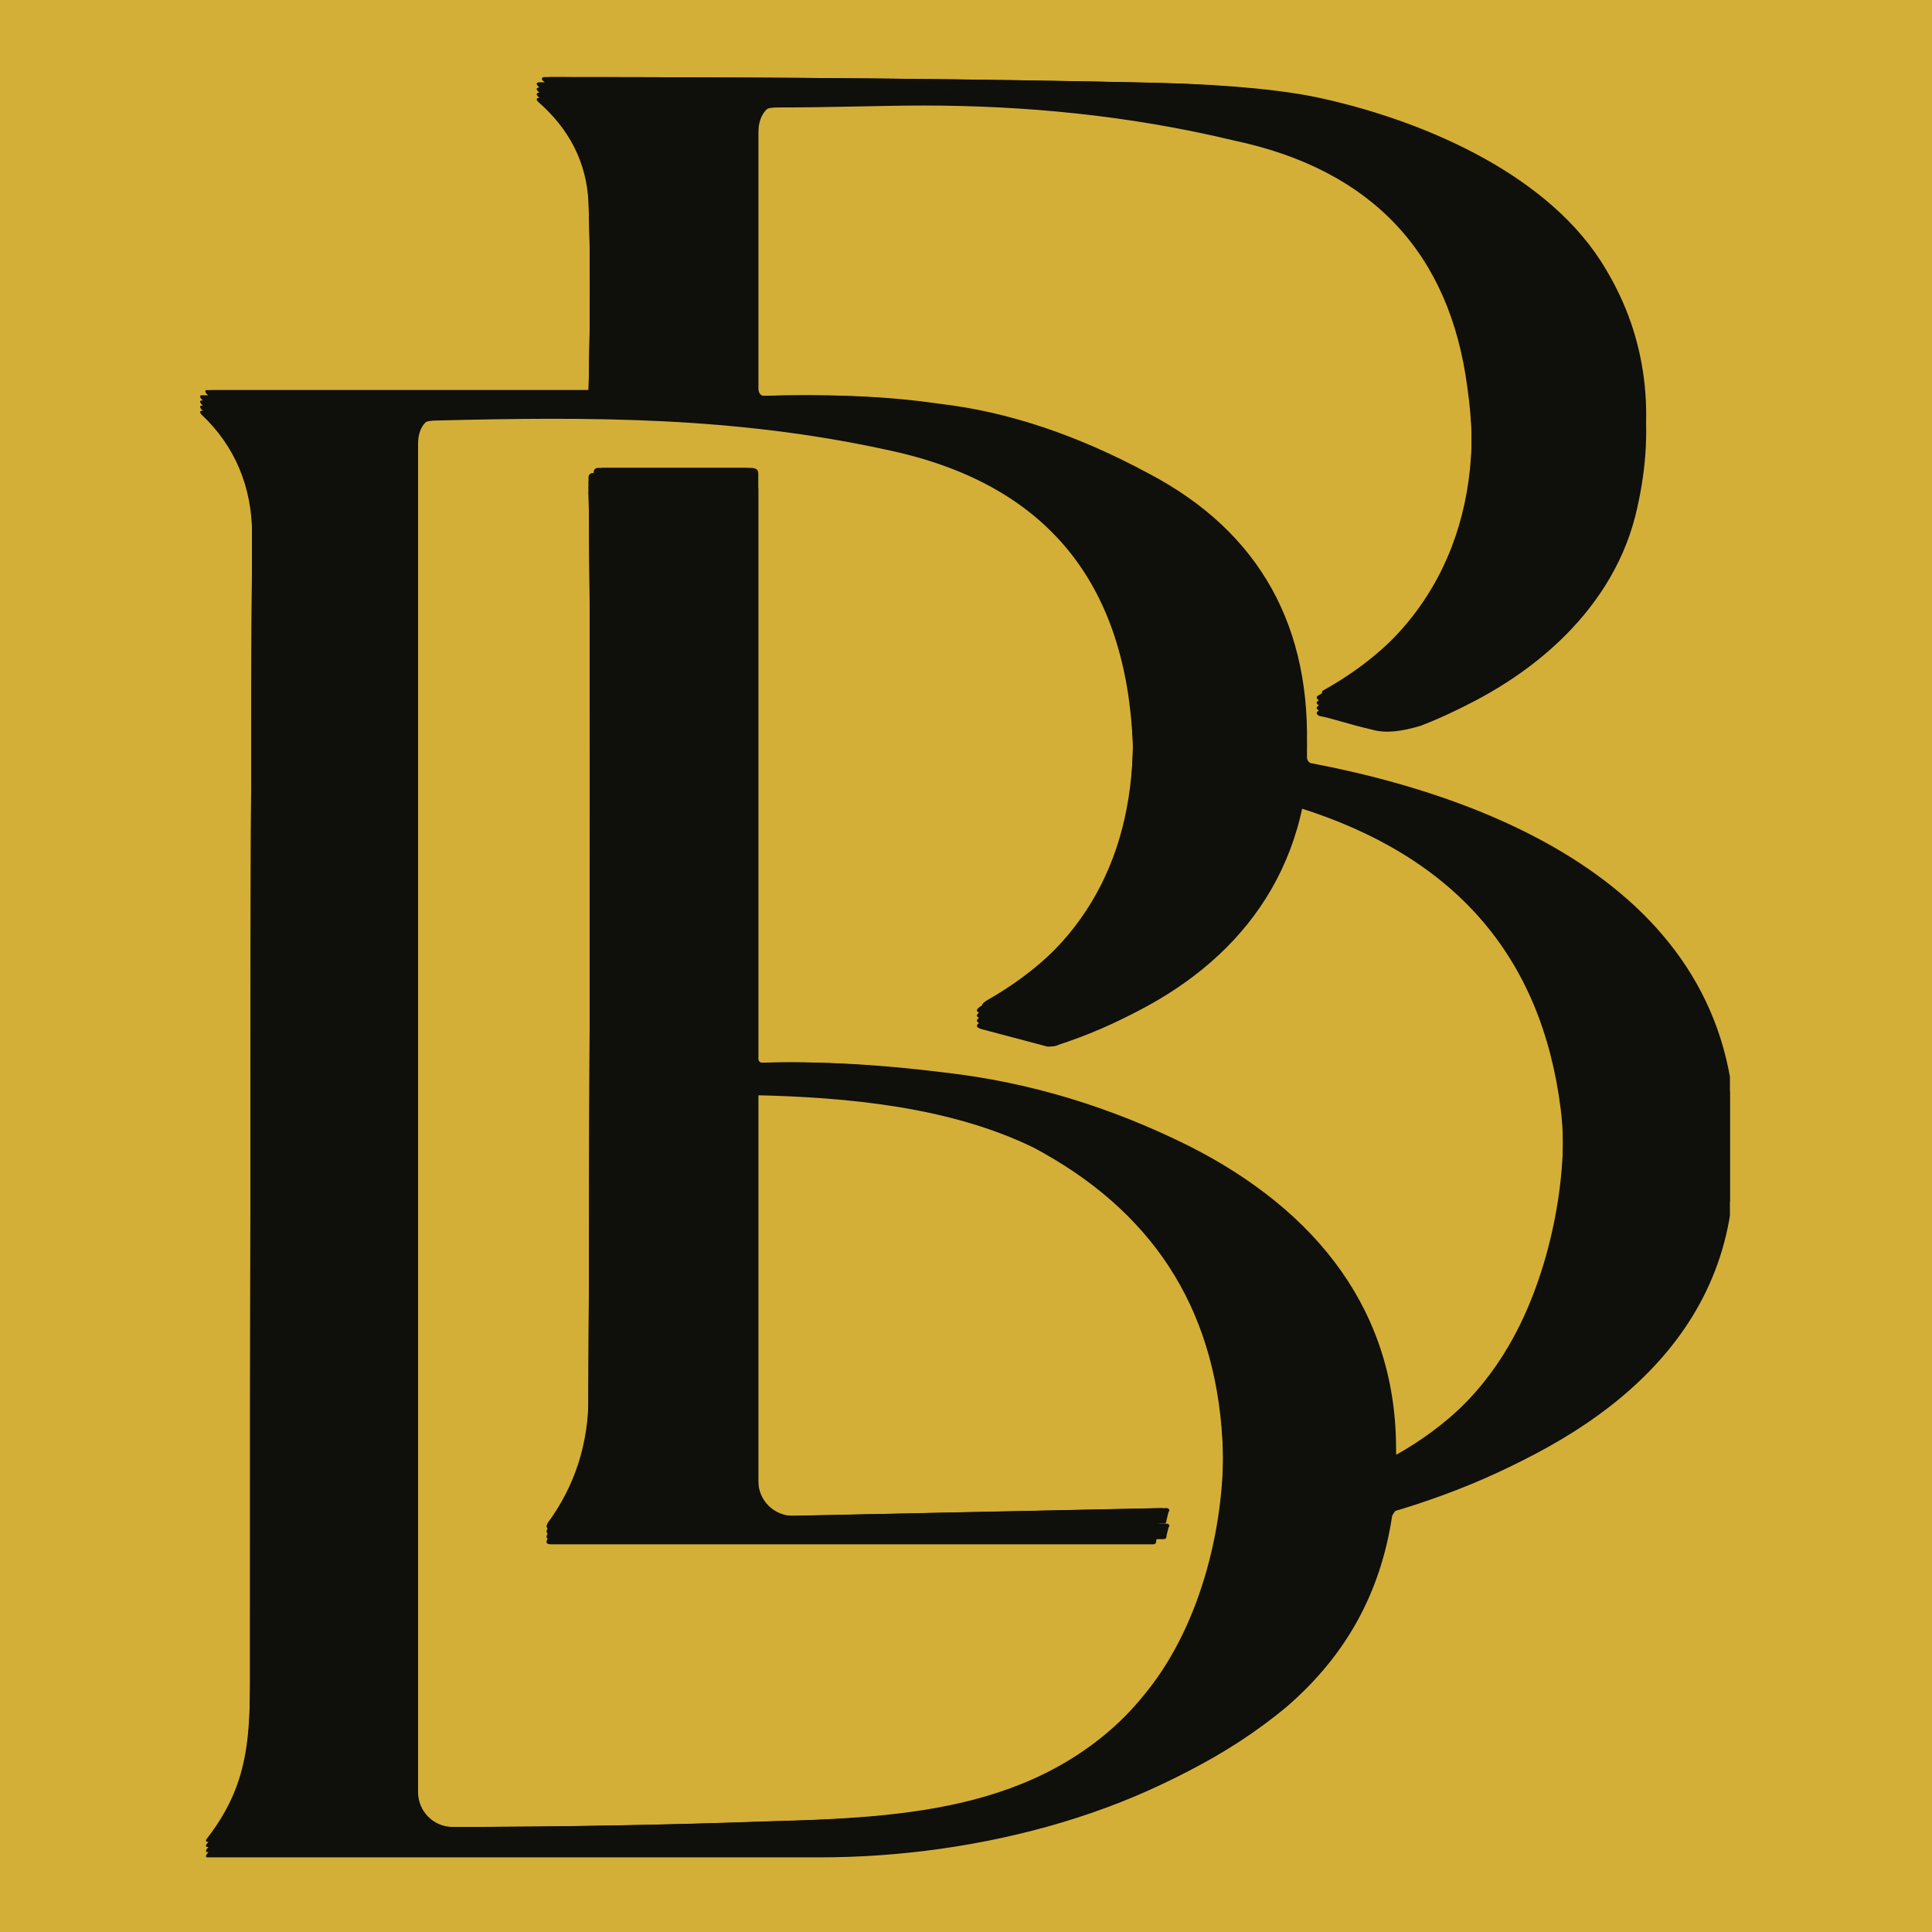
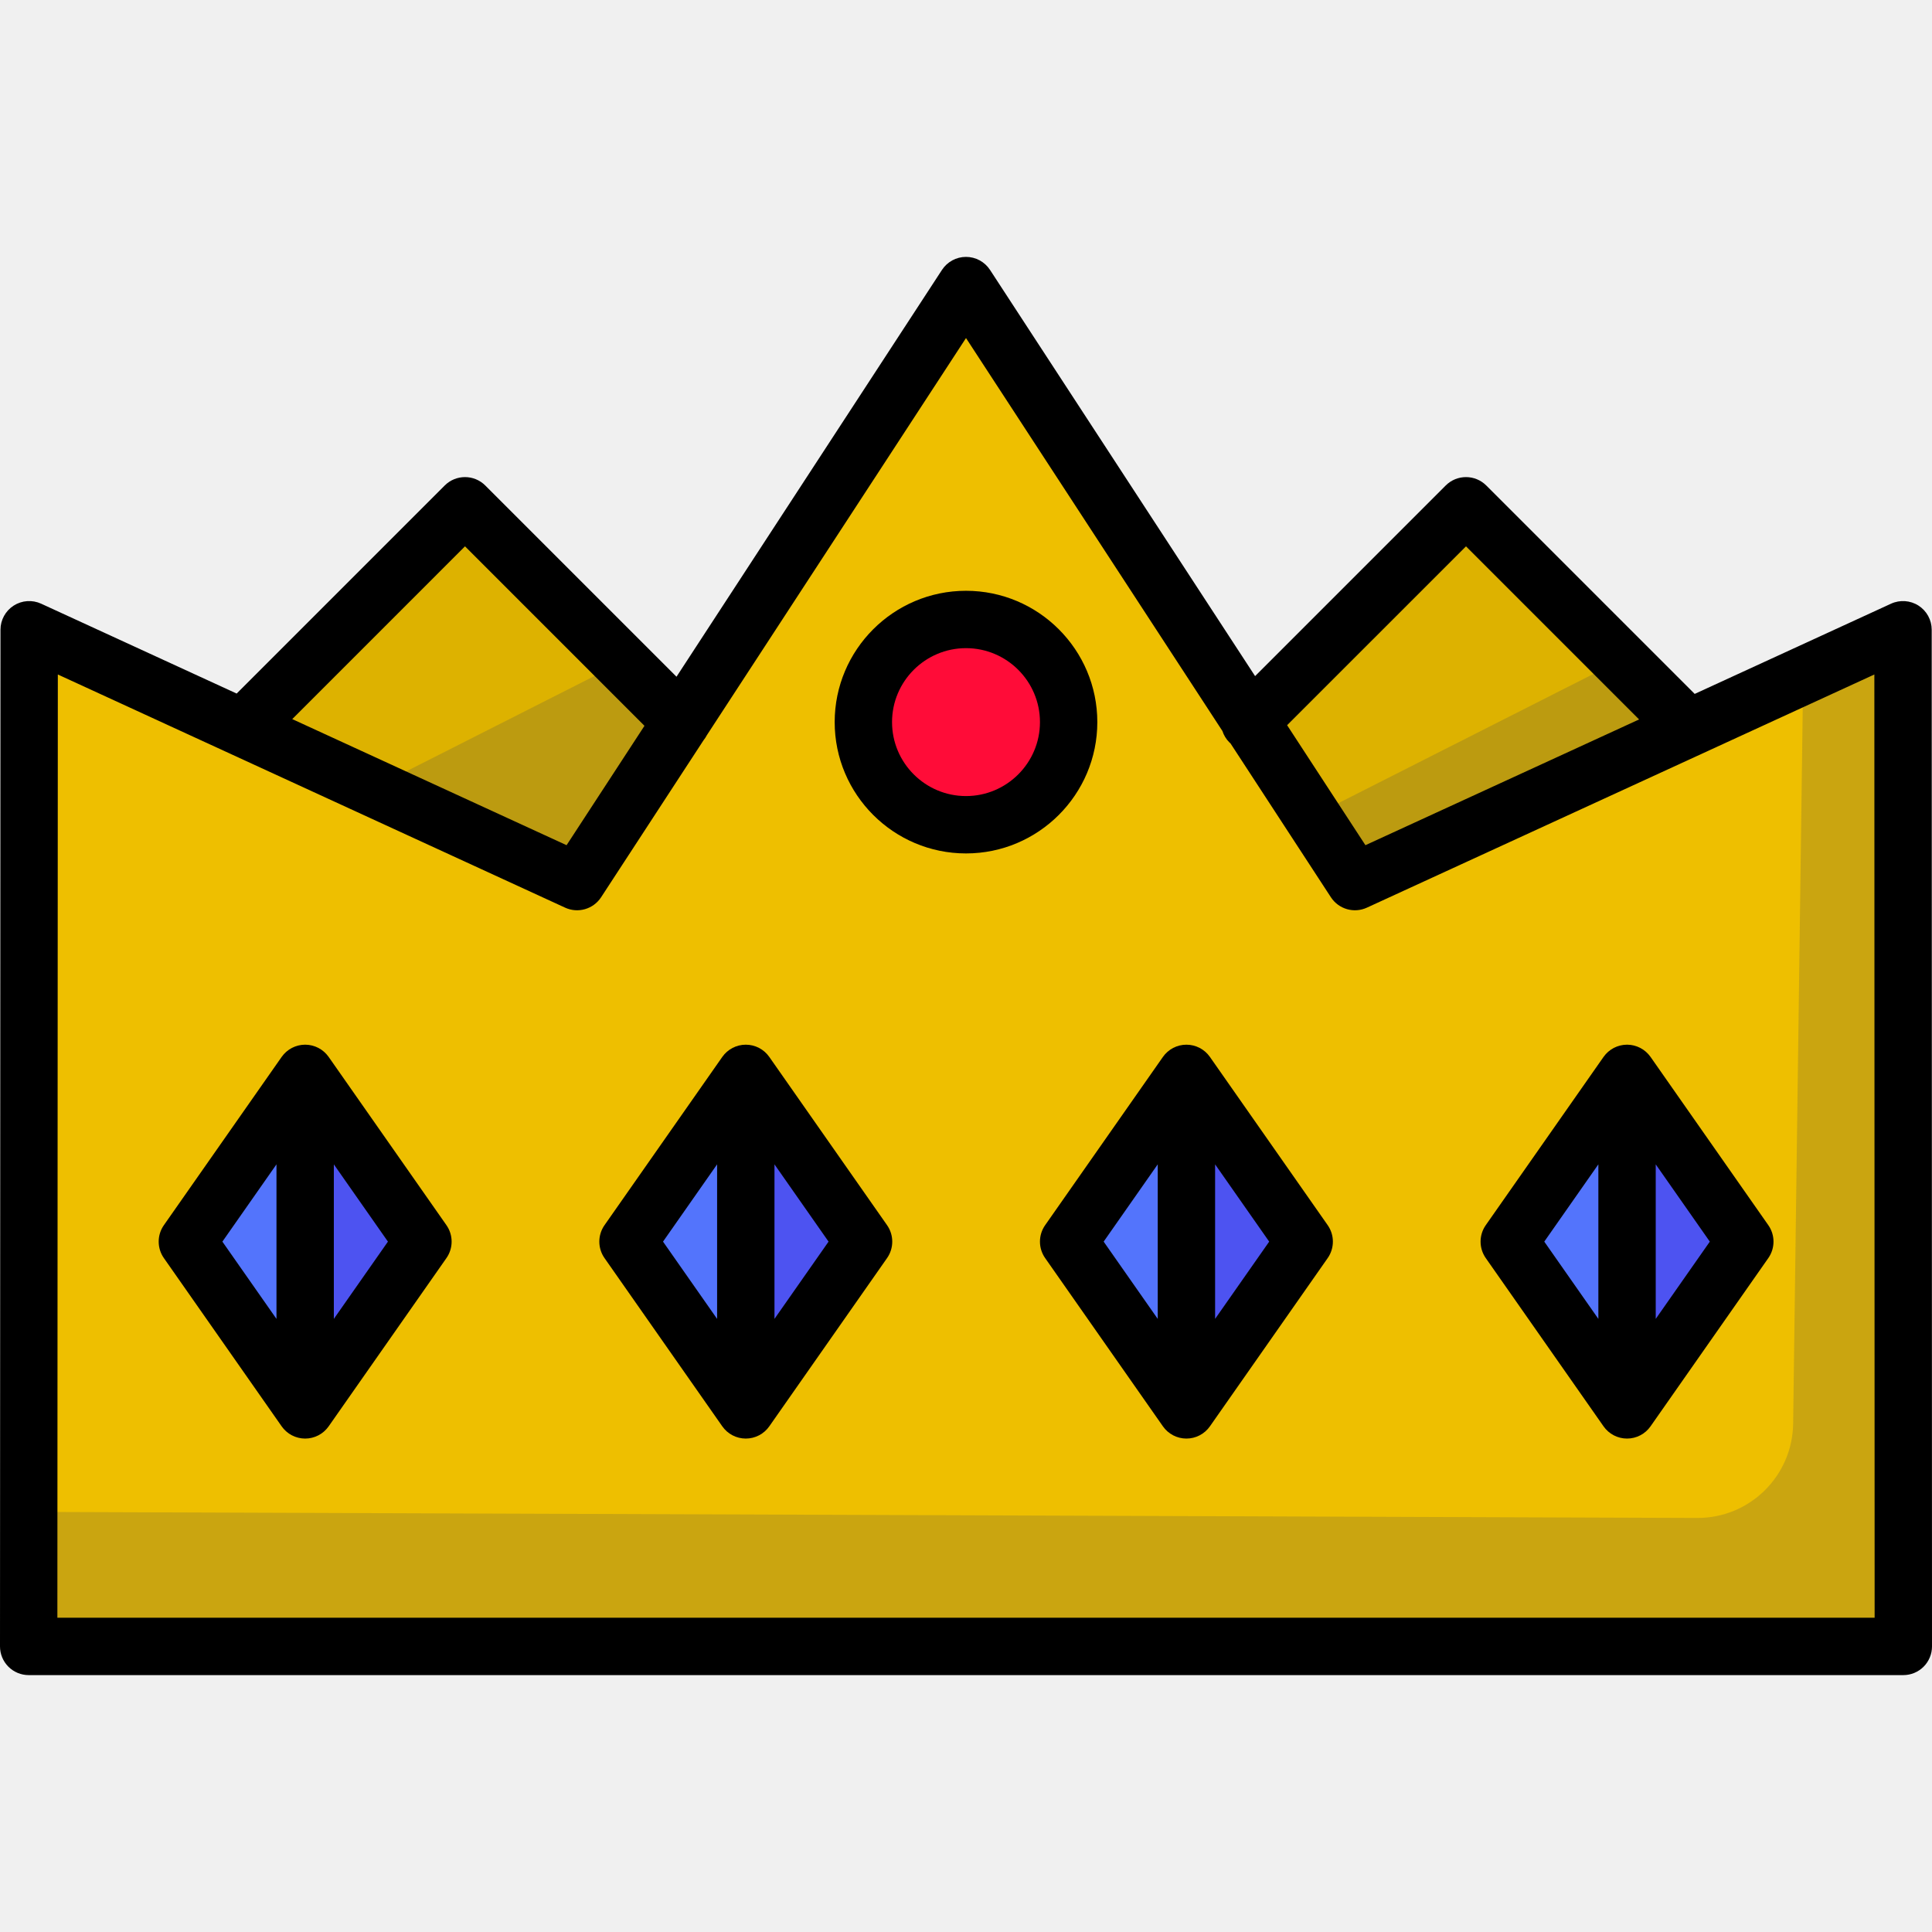
- <svg xmlns="http://www.w3.org/2000/svg" width="500" zoomAndPan="magnify" viewBox="0 0 375 375" height="500" preserveAspectRatio="xMidYMid meet" version="1.2">
-   <defs>
-     <clipPath id="6f8ca09e1b">
-       <path d="M 38.754 16 L 333.77 16 L 333.77 359 L 38.754 359 Z M 38.754 16 " />
-     </clipPath>
-     <clipPath id="2162c76edf">
-       <path d="M 38.754 15 L 333.77 15 L 333.77 358 L 38.754 358 Z M 38.754 15 " />
-     </clipPath>
-     <clipPath id="6ecf7de3d3">
-       <path d="M 40.762 14 L 335.777 14 L 335.777 357 L 40.762 357 Z M 40.762 14 " />
-     </clipPath>
-     <clipPath id="e151506270">
-       <path d="M 40.762 17 L 335.777 17 L 335.777 360 L 40.762 360 Z M 40.762 17 " />
-     </clipPath>
-     <clipPath id="ab97c01270">
-       <path d="M 39.758 14 L 334.773 14 L 334.773 357 L 39.758 357 Z M 39.758 14 " />
-     </clipPath>
-     <clipPath id="88ac1179af">
-       <path d="M 38.754 17 L 333.77 17 L 333.77 360 L 38.754 360 Z M 38.754 17 " />
-     </clipPath>
-     <clipPath id="fe6fea5f3d">
-       <path d="M 38.754 18 L 333.77 18 L 333.77 361 L 38.754 361 Z M 38.754 18 " />
-     </clipPath>
-   </defs>
-   <g id="4cb4b1907b">
-     <rect x="0" width="375" y="0" height="375" style="fill:#ffffff;fill-opacity:1;stroke:none;" />
-     <rect x="0" width="375" y="0" height="375" style="fill:#d4af37;fill-opacity:1;stroke:none;" />
-     <g clip-rule="nonzero" clip-path="url(#6f8ca09e1b)">
-       <path style=" stroke:none;fill-rule:evenodd;fill:#0f0f0c;fill-opacity:1;" d="M 251.602 148.676 C 251.602 149.43 251.98 150.188 252.734 150.188 C 296.133 158.488 341.797 181.133 333.871 234.344 C 328.965 266.422 298.02 283.406 269.34 291.707 C 268.961 292.086 268.582 292.461 268.207 293.219 C 265.941 308.312 259.148 320.391 247.828 330.203 C 224.43 349.824 189.711 358.504 159.141 358.504 C 123.289 358.504 83.664 358.504 40.262 358.504 C 39.887 358.504 39.887 358.129 40.262 357.75 C 48.941 346.43 48.566 336.996 48.566 320.391 C 48.566 256.234 48.566 183.395 48.941 101.879 C 48.941 92.445 45.547 84.52 39.129 78.48 C 38.754 78.105 38.754 77.727 39.129 77.727 L 113.477 77.727 C 113.855 77.727 114.23 77.348 114.23 76.973 C 114.609 60.746 114.609 47.914 114.23 37.348 C 113.855 29.422 110.457 23.004 104.418 17.723 C 104.043 17.344 104.043 16.969 104.797 16.969 C 150.461 16.969 190.086 17.344 223.297 18.098 C 237.637 18.477 247.828 19.609 254.621 21.117 C 275 25.648 299.152 36.215 309.719 54.328 C 317.645 67.539 319.531 82.633 315.379 99.238 C 310.473 118.484 293.492 132.07 275.754 138.863 C 271.98 139.996 268.961 140.375 266.32 139.617 C 261.414 138.488 258.395 137.355 256.129 136.977 C 255.375 136.602 255.375 136.223 256.129 135.844 C 280.281 122.258 288.586 99.238 284.812 73.199 C 281.414 47.156 266.32 30.93 239.523 25.27 C 219.145 20.363 198.766 18.477 179.141 18.477 C 171.219 18.477 161.781 18.855 150.84 18.855 C 147.062 18.855 145.176 21.117 145.176 24.891 L 145.176 77.348 C 145.176 78.105 145.555 78.859 146.309 78.859 C 158.762 78.48 170.086 78.859 180.273 80.367 C 193.484 81.879 207.07 86.406 221.031 93.953 C 242.543 105.277 252.734 123.77 251.602 148.676 Z M 106.305 296.613 C 111.59 289.441 114.23 281.141 114.23 272.082 C 114.609 169.434 114.609 109.805 114.23 93.578 C 114.23 93.199 114.609 92.824 114.984 92.824 L 143.668 92.824 C 144.801 92.824 145.176 93.199 145.176 93.953 L 145.176 207.551 C 145.176 207.926 145.555 208.305 145.934 208.305 C 157.633 207.926 169.332 208.68 181.406 210.191 C 198.012 212.078 213.863 216.984 228.957 224.531 C 253.488 236.984 269.34 256.609 268.961 284.16 C 268.961 284.535 268.961 284.535 269.34 284.535 C 269.34 284.535 269.715 284.535 269.715 284.535 C 279.906 278.875 288.207 270.949 293.867 260.383 C 301.039 247.176 304.812 228.305 302.926 213.211 C 299.152 183.395 282.172 164.148 251.98 154.715 C 251.223 154.336 250.848 154.715 250.848 155.469 C 245.941 179.246 227.449 193.586 205.559 200.758 C 204.805 201.133 204.051 201.133 203.297 201.133 L 190.465 197.738 C 189.332 197.359 189.332 196.98 190.465 196.227 C 210.465 184.906 220.277 167.168 219.902 143.016 C 218.77 110.938 202.918 91.691 171.973 85.273 C 142.535 78.859 114.609 78.859 84.793 79.613 C 81.02 79.613 79.133 81.5 79.133 85.273 L 79.133 349.824 C 79.133 353.598 82.152 356.617 85.926 356.617 C 107.062 356.617 128.195 356.242 149.328 355.488 C 178.387 354.73 205.184 352.469 223.676 327.938 C 233.863 314.352 238.395 294.348 237.262 277.367 C 235.75 251.328 223.297 232.836 200.652 220.758 C 184.426 212.832 164.426 210.945 146.309 210.566 C 145.555 210.566 145.176 210.945 145.176 211.699 L 145.176 289.441 C 145.176 293.219 148.195 296.234 151.969 296.234 L 224.43 294.727 C 224.805 294.727 225.184 295.105 224.805 295.48 L 224.43 296.992 C 224.43 297.746 224.051 297.746 223.676 297.746 L 107.062 297.746 C 105.93 297.746 105.93 297.367 106.305 296.613 Z M 106.305 296.613 " />
-     </g>
-     <g clip-rule="nonzero" clip-path="url(#2162c76edf)">
-       <path style=" stroke:none;fill-rule:evenodd;fill:#0f0f0c;fill-opacity:1;" d="M 251.602 147.672 C 251.602 148.426 251.98 149.184 252.734 149.184 C 296.133 157.484 341.797 180.129 333.871 233.34 C 328.965 265.418 298.02 282.402 269.34 290.703 C 268.961 291.082 268.582 291.457 268.207 292.215 C 265.941 307.309 259.148 319.387 247.828 329.199 C 224.43 348.82 189.711 357.504 159.141 357.504 C 123.289 357.504 83.664 357.504 40.262 357.504 C 39.887 357.504 39.887 357.125 40.262 356.746 C 48.941 345.426 48.566 335.992 48.566 319.387 C 48.566 255.23 48.566 182.395 48.941 100.875 C 48.941 91.441 45.547 83.516 39.129 77.477 C 38.754 77.102 38.754 76.723 39.129 76.723 L 113.477 76.723 C 113.855 76.723 114.23 76.348 114.23 75.969 C 114.609 59.742 114.609 46.91 114.23 36.344 C 113.855 28.418 110.457 22 104.418 16.719 C 104.043 16.34 104.043 15.965 104.797 15.965 C 150.461 15.965 190.086 16.34 223.297 17.094 C 237.637 17.473 247.828 18.605 254.621 20.113 C 275 24.645 299.152 35.211 309.719 53.324 C 317.645 66.535 319.531 81.629 315.379 98.234 C 310.473 117.48 293.492 131.066 275.754 137.859 C 271.98 138.992 268.961 139.371 266.32 138.617 C 261.414 137.484 258.395 136.352 256.129 135.973 C 255.375 135.598 255.375 135.219 256.129 134.84 C 280.281 121.254 288.586 98.234 284.812 72.195 C 281.414 46.156 266.32 29.926 239.523 24.266 C 219.145 19.359 198.766 17.473 179.141 17.473 C 171.219 17.473 161.781 17.852 150.84 17.852 C 147.062 17.852 145.176 20.113 145.176 23.887 L 145.176 76.348 C 145.176 77.102 145.555 77.855 146.309 77.855 C 158.762 77.477 170.086 77.855 180.273 79.363 C 193.484 80.875 207.07 85.402 221.031 92.949 C 242.543 104.273 252.734 122.766 251.602 147.672 Z M 106.305 295.609 C 111.59 288.441 114.23 280.137 114.23 271.078 C 114.609 168.43 114.609 108.801 114.23 92.574 C 114.23 92.195 114.609 91.82 114.984 91.82 L 143.668 91.82 C 144.801 91.82 145.176 92.195 145.176 92.949 L 145.176 206.547 C 145.176 206.922 145.555 207.301 145.934 207.301 C 157.633 206.922 169.332 207.68 181.406 209.188 C 198.012 211.074 213.863 215.98 228.957 223.527 C 253.488 235.98 269.34 255.605 268.961 283.156 C 268.961 283.535 268.961 283.535 269.34 283.535 C 269.34 283.535 269.715 283.535 269.715 283.535 C 279.906 277.871 288.207 269.949 293.867 259.379 C 301.039 246.172 304.812 227.301 302.926 212.207 C 299.152 182.395 282.172 163.145 251.98 153.711 C 251.223 153.332 250.848 153.711 250.848 154.465 C 245.941 178.242 227.449 192.582 205.559 199.754 C 204.805 200.129 204.051 200.129 203.297 200.129 L 190.465 196.734 C 189.332 196.355 189.332 195.98 190.465 195.223 C 210.465 183.902 220.277 166.164 219.902 142.012 C 218.77 109.934 202.918 90.688 171.973 84.27 C 142.535 77.855 114.609 77.855 84.793 78.609 C 81.02 78.609 79.133 80.496 79.133 84.27 L 79.133 348.82 C 79.133 352.598 82.152 355.613 85.926 355.613 C 107.062 355.613 128.195 355.238 149.328 354.484 C 178.387 353.727 205.184 351.465 223.676 326.934 C 233.863 313.348 238.395 293.344 237.262 276.363 C 235.75 250.324 223.297 231.832 200.652 219.754 C 184.426 211.828 164.426 209.941 146.309 209.566 C 145.555 209.566 145.176 209.941 145.176 210.695 L 145.176 288.441 C 145.176 292.215 148.195 295.234 151.969 295.234 L 224.43 293.723 C 224.805 293.723 225.184 294.102 224.805 294.477 L 224.43 295.988 C 224.43 296.742 224.051 296.742 223.676 296.742 L 107.062 296.742 C 105.93 296.742 105.93 296.363 106.305 295.609 Z M 106.305 295.609 " />
-     </g>
-     <g clip-rule="nonzero" clip-path="url(#6ecf7de3d3)">
-       <path style=" stroke:none;fill-rule:evenodd;fill:#0f0f0c;fill-opacity:1;" d="M 253.609 146.668 C 253.609 147.426 253.984 148.18 254.742 148.18 C 298.141 156.48 343.805 179.125 335.879 232.336 C 330.973 264.414 300.027 281.398 271.344 289.699 C 270.969 290.078 270.59 290.457 270.215 291.211 C 267.949 306.305 261.156 318.383 249.836 328.195 C 226.438 347.82 191.715 356.5 161.148 356.5 C 125.297 356.5 85.668 356.5 42.27 356.5 C 41.891 356.5 41.891 356.121 42.27 355.742 C 50.949 344.422 50.57 334.988 50.57 318.383 C 50.57 254.227 50.57 181.391 50.949 99.871 C 50.949 90.438 47.555 82.512 41.137 76.477 C 40.762 76.098 40.762 75.719 41.137 75.719 L 115.484 75.719 C 115.859 75.719 116.238 75.344 116.238 74.965 C 116.617 58.738 116.617 45.906 116.238 35.34 C 115.859 27.414 112.465 21 106.426 15.715 C 106.047 15.336 106.047 14.961 106.805 14.961 C 152.469 14.961 192.094 15.336 225.305 16.094 C 239.645 16.469 249.836 17.602 256.629 19.109 C 277.008 23.641 301.16 34.207 311.727 52.32 C 319.652 65.531 321.539 80.625 317.387 97.23 C 312.48 116.477 295.5 130.062 277.762 136.855 C 273.988 137.988 270.969 138.367 268.328 137.613 C 263.422 136.48 260.402 135.348 258.137 134.969 C 257.383 134.594 257.383 134.215 258.137 133.84 C 282.289 120.254 290.594 97.23 286.82 71.191 C 283.422 45.152 268.328 28.922 241.531 23.262 C 221.152 18.355 200.773 16.469 181.148 16.469 C 173.223 16.469 163.789 16.848 152.844 16.848 C 149.07 16.848 147.184 19.109 147.184 22.887 L 147.184 75.344 C 147.184 76.098 147.562 76.852 148.316 76.852 C 160.77 76.477 172.094 76.852 182.281 78.363 C 195.488 79.871 209.074 84.398 223.039 91.949 C 244.551 103.27 254.742 121.762 253.609 146.668 Z M 108.312 294.605 C 113.598 287.438 116.238 279.133 116.238 270.074 C 116.617 167.426 116.617 107.797 116.238 91.57 C 116.238 91.191 116.617 90.816 116.992 90.816 L 145.676 90.816 C 146.805 90.816 147.184 91.191 147.184 91.949 L 147.184 205.543 C 147.184 205.918 147.562 206.297 147.938 206.297 C 159.637 205.918 171.336 206.676 183.414 208.184 C 200.02 210.07 215.871 214.977 230.965 222.523 C 255.496 234.98 271.344 254.602 270.969 282.152 C 270.969 282.531 270.969 282.531 271.344 282.531 C 271.344 282.531 271.723 282.531 271.723 282.531 C 281.914 276.871 290.215 268.945 295.875 258.379 C 303.047 245.168 306.82 226.297 304.934 211.203 C 301.16 181.391 284.176 162.141 253.984 152.707 C 253.23 152.332 252.852 152.707 252.852 153.461 C 247.949 177.238 229.457 191.578 207.566 198.75 C 206.812 199.125 206.059 199.125 205.301 199.125 L 192.473 195.73 C 191.34 195.352 191.34 194.977 192.473 194.219 C 212.473 182.898 222.285 165.16 221.906 141.008 C 220.773 108.93 204.926 89.684 173.98 83.27 C 144.543 76.852 116.617 76.852 86.801 77.605 C 83.027 77.605 81.141 79.492 81.141 83.27 L 81.141 347.82 C 81.141 351.594 84.16 354.613 87.934 354.613 C 109.066 354.613 130.203 354.234 151.336 353.48 C 180.395 352.727 207.188 350.461 225.68 325.93 C 235.871 312.344 240.398 292.344 239.266 275.359 C 237.758 249.32 225.305 230.828 202.66 218.75 C 186.434 210.824 166.43 208.938 148.316 208.562 C 147.562 208.562 147.184 208.938 147.184 209.695 L 147.184 287.438 C 147.184 291.211 150.203 294.23 153.977 294.23 L 226.438 292.719 C 226.812 292.719 227.191 293.098 226.812 293.473 L 226.438 294.984 C 226.438 295.738 226.059 295.738 225.68 295.738 L 109.066 295.738 C 107.934 295.738 107.934 295.359 108.312 294.605 Z M 108.312 294.605 " />
-     </g>
-     <g clip-rule="nonzero" clip-path="url(#e151506270)">
-       <path style=" stroke:none;fill-rule:evenodd;fill:#0f0f0c;fill-opacity:1;" d="M 253.609 149.68 C 253.609 150.434 253.984 151.188 254.742 151.188 C 298.141 159.492 343.805 182.137 335.879 235.348 C 330.973 267.426 300.027 284.41 271.344 292.711 C 270.969 293.09 270.59 293.465 270.215 294.219 C 267.949 309.316 261.156 321.391 249.836 331.203 C 226.438 350.828 191.715 359.508 161.148 359.508 C 125.297 359.508 85.668 359.508 42.27 359.508 C 41.891 359.508 41.891 359.133 42.27 358.754 C 50.949 347.434 50.57 337.996 50.57 321.391 C 50.57 257.234 50.57 184.398 50.949 102.883 C 50.949 93.449 47.555 85.523 41.137 79.484 C 40.762 79.109 40.762 78.73 41.137 78.73 L 115.484 78.73 C 115.859 78.73 116.238 78.352 116.238 77.977 C 116.617 61.746 116.617 48.918 116.238 38.348 C 115.859 30.426 112.465 24.008 106.426 18.727 C 106.047 18.348 106.047 17.969 106.805 17.969 C 152.469 17.969 192.094 18.348 225.305 19.102 C 239.645 19.48 249.836 20.613 256.629 22.121 C 277.008 26.648 301.16 37.219 311.727 55.332 C 319.652 68.539 321.539 83.637 317.387 100.242 C 312.48 119.488 295.5 133.074 277.762 139.867 C 273.988 141 270.969 141.379 268.328 140.621 C 263.422 139.488 260.402 138.359 258.137 137.98 C 257.383 137.602 257.383 137.227 258.137 136.848 C 282.289 123.262 290.594 100.242 286.82 74.203 C 283.422 48.16 268.328 31.934 241.531 26.273 C 221.152 21.367 200.773 19.48 181.148 19.48 C 173.223 19.48 163.789 19.855 152.844 19.855 C 149.07 19.855 147.184 22.121 147.184 25.895 L 147.184 78.352 C 147.184 79.109 147.562 79.863 148.316 79.863 C 160.77 79.484 172.094 79.863 182.281 81.371 C 195.488 82.883 209.074 87.41 223.039 94.957 C 244.551 106.281 254.742 124.773 253.609 149.68 Z M 108.312 297.617 C 113.598 290.445 116.238 282.145 116.238 273.086 C 116.617 170.438 116.617 110.809 116.238 94.582 C 116.238 94.203 116.617 93.824 116.992 93.824 L 145.676 93.824 C 146.805 93.824 147.184 94.203 147.184 94.957 L 147.184 208.551 C 147.184 208.93 147.562 209.309 147.938 209.309 C 159.637 208.93 171.336 209.684 183.414 211.195 C 200.02 213.082 215.871 217.988 230.965 225.535 C 255.496 237.988 271.344 257.613 270.969 285.164 C 270.969 285.539 270.969 285.539 271.344 285.539 C 271.344 285.539 271.723 285.539 271.723 285.539 C 281.914 279.879 290.215 271.953 295.875 261.387 C 303.047 248.18 306.82 229.309 304.934 214.215 C 301.16 184.398 284.176 165.152 253.984 155.719 C 253.23 155.34 252.852 155.719 252.852 156.473 C 247.949 180.25 229.457 194.59 207.566 201.758 C 206.812 202.137 206.059 202.137 205.301 202.137 L 192.473 198.742 C 191.34 198.363 191.34 197.984 192.473 197.23 C 212.473 185.91 222.285 168.172 221.906 144.02 C 220.773 111.941 204.926 92.695 173.98 86.277 C 144.543 79.863 116.617 79.863 86.801 80.617 C 83.027 80.617 81.141 82.504 81.141 86.277 L 81.141 350.828 C 81.141 354.602 84.16 357.621 87.934 357.621 C 109.066 357.621 130.203 357.246 151.336 356.488 C 180.395 355.734 207.188 353.473 225.68 328.941 C 235.871 315.355 240.398 295.352 239.266 278.371 C 237.758 252.328 225.305 233.836 202.66 221.762 C 186.434 213.836 166.43 211.949 148.316 211.57 C 147.562 211.57 147.184 211.949 147.184 212.703 L 147.184 290.445 C 147.184 294.219 150.203 297.238 153.977 297.238 L 226.438 295.73 C 226.812 295.73 227.191 296.105 226.812 296.484 L 226.438 297.996 C 226.438 298.75 226.059 298.75 225.68 298.75 L 109.066 298.75 C 107.934 298.75 107.934 298.371 108.312 297.617 Z M 108.312 297.617 " />
-     </g>
-     <g clip-rule="nonzero" clip-path="url(#ab97c01270)">
-       <path style=" stroke:none;fill-rule:evenodd;fill:#0f0f0c;fill-opacity:1;" d="M 252.605 146.668 C 252.605 147.426 252.98 148.18 253.738 148.18 C 297.137 156.48 342.801 179.125 334.875 232.336 C 329.969 264.414 299.023 281.398 270.344 289.699 C 269.965 290.078 269.586 290.457 269.211 291.211 C 266.945 306.305 260.152 318.383 248.832 328.195 C 225.434 347.82 190.711 356.5 160.145 356.5 C 124.293 356.5 84.664 356.5 41.266 356.5 C 40.887 356.5 40.887 356.121 41.266 355.742 C 49.945 344.422 49.57 334.988 49.57 318.383 C 49.57 254.227 49.57 181.391 49.945 99.871 C 49.945 90.438 46.551 82.512 40.133 76.477 C 39.758 76.098 39.758 75.719 40.133 75.719 L 114.48 75.719 C 114.855 75.719 115.234 75.344 115.234 74.965 C 115.613 58.738 115.613 45.906 115.234 35.34 C 114.855 27.414 111.461 21 105.422 15.715 C 105.047 15.336 105.047 14.961 105.801 14.961 C 151.465 14.961 191.09 15.336 224.301 16.094 C 238.641 16.469 248.832 17.602 255.625 19.109 C 276.004 23.641 300.156 34.207 310.723 52.32 C 318.648 65.531 320.535 80.625 316.383 97.23 C 311.477 116.477 294.496 130.062 276.758 136.855 C 272.984 137.988 269.965 138.367 267.324 137.613 C 262.418 136.48 259.398 135.348 257.133 134.969 C 256.379 134.594 256.379 134.215 257.133 133.84 C 281.285 120.254 289.59 97.23 285.816 71.191 C 282.418 45.152 267.324 28.922 240.527 23.262 C 220.148 18.355 199.77 16.469 180.145 16.469 C 172.219 16.469 162.785 16.848 151.84 16.848 C 148.066 16.848 146.18 19.109 146.18 22.887 L 146.18 75.344 C 146.18 76.098 146.559 76.852 147.312 76.852 C 159.766 76.477 171.09 76.852 181.277 78.363 C 194.488 79.871 208.074 84.398 222.035 91.949 C 243.547 103.27 253.738 121.762 252.605 146.668 Z M 107.309 294.605 C 112.594 287.438 115.234 279.133 115.234 270.074 C 115.613 167.426 115.613 107.797 115.234 91.57 C 115.234 91.191 115.613 90.816 115.988 90.816 L 144.672 90.816 C 145.805 90.816 146.18 91.191 146.18 91.949 L 146.18 205.543 C 146.18 205.918 146.559 206.297 146.934 206.297 C 158.633 205.918 170.332 206.676 182.41 208.184 C 199.016 210.07 214.867 214.977 229.961 222.523 C 254.492 234.98 270.344 254.602 269.965 282.152 C 269.965 282.531 269.965 282.531 270.344 282.531 C 270.344 282.531 270.719 282.531 270.719 282.531 C 280.91 276.871 289.211 268.945 294.871 258.379 C 302.043 245.168 305.816 226.297 303.93 211.203 C 300.156 181.391 283.172 162.141 252.98 152.707 C 252.227 152.332 251.852 152.707 251.852 153.461 C 246.945 177.238 228.453 191.578 206.562 198.75 C 205.809 199.125 205.055 199.125 204.297 199.125 L 191.469 195.73 C 190.336 195.352 190.336 194.977 191.469 194.219 C 211.469 182.898 221.281 165.16 220.902 141.008 C 219.773 108.93 203.922 89.684 172.977 83.27 C 143.539 76.852 115.613 76.852 85.797 77.605 C 82.023 77.605 80.137 79.492 80.137 83.27 L 80.137 347.82 C 80.137 351.594 83.156 354.613 86.93 354.613 C 108.062 354.613 129.199 354.234 150.332 353.48 C 179.391 352.727 206.188 350.461 224.68 325.93 C 234.867 312.344 239.395 292.344 238.266 275.359 C 236.754 249.32 224.301 230.828 201.656 218.75 C 185.43 210.824 165.426 208.938 147.312 208.562 C 146.559 208.562 146.18 208.938 146.18 209.695 L 146.18 287.438 C 146.18 291.211 149.199 294.23 152.973 294.23 L 225.434 292.719 C 225.809 292.719 226.188 293.098 225.809 293.473 L 225.434 294.984 C 225.434 295.738 225.055 295.738 224.68 295.738 L 108.062 295.738 C 106.934 295.738 106.934 295.359 107.309 294.605 Z M 107.309 294.605 " />
-     </g>
-     <g clip-rule="nonzero" clip-path="url(#88ac1179af)">
-       <path style=" stroke:none;fill-rule:evenodd;fill:#0f0f0c;fill-opacity:1;" d="M 251.602 149.68 C 251.602 150.434 251.98 151.188 252.734 151.188 C 296.133 159.492 341.797 182.137 333.871 235.348 C 328.965 267.426 298.02 284.41 269.34 292.711 C 268.961 293.09 268.582 293.465 268.207 294.219 C 265.941 309.316 259.148 321.391 247.828 331.203 C 224.43 350.828 189.711 359.508 159.141 359.508 C 123.289 359.508 83.664 359.508 40.262 359.508 C 39.887 359.508 39.887 359.133 40.262 358.754 C 48.941 347.434 48.566 337.996 48.566 321.391 C 48.566 257.234 48.566 184.398 48.941 102.883 C 48.941 93.449 45.547 85.523 39.129 79.484 C 38.754 79.109 38.754 78.73 39.129 78.73 L 113.477 78.73 C 113.855 78.73 114.23 78.352 114.23 77.977 C 114.609 61.746 114.609 48.918 114.23 38.348 C 113.855 30.426 110.457 24.008 104.418 18.727 C 104.043 18.348 104.043 17.969 104.797 17.969 C 150.461 17.969 190.086 18.348 223.297 19.102 C 237.637 19.48 247.828 20.613 254.621 22.121 C 275 26.648 299.152 37.219 309.719 55.332 C 317.645 68.539 319.531 83.637 315.379 100.242 C 310.473 119.488 293.492 133.074 275.754 139.867 C 271.98 141 268.961 141.379 266.32 140.621 C 261.414 139.488 258.395 138.359 256.129 137.98 C 255.375 137.602 255.375 137.227 256.129 136.848 C 280.281 123.262 288.586 100.242 284.812 74.203 C 281.414 48.16 266.32 31.934 239.523 26.273 C 219.145 21.367 198.766 19.48 179.141 19.48 C 171.219 19.48 161.781 19.855 150.84 19.855 C 147.062 19.855 145.176 22.121 145.176 25.895 L 145.176 78.352 C 145.176 79.109 145.555 79.863 146.309 79.863 C 158.762 79.484 170.086 79.863 180.273 81.371 C 193.484 82.883 207.07 87.41 221.031 94.957 C 242.543 106.281 252.734 124.773 251.602 149.68 Z M 106.305 297.617 C 111.59 290.445 114.23 282.145 114.23 273.086 C 114.609 170.438 114.609 110.809 114.23 94.582 C 114.23 94.203 114.609 93.824 114.984 93.824 L 143.668 93.824 C 144.801 93.824 145.176 94.203 145.176 94.957 L 145.176 208.551 C 145.176 208.93 145.555 209.309 145.934 209.309 C 157.633 208.93 169.332 209.684 181.406 211.195 C 198.012 213.082 213.863 217.988 228.957 225.535 C 253.488 237.988 269.34 257.613 268.961 285.164 C 268.961 285.539 268.961 285.539 269.34 285.539 C 269.34 285.539 269.715 285.539 269.715 285.539 C 279.906 279.879 288.207 271.953 293.867 261.387 C 301.039 248.18 304.812 229.309 302.926 214.215 C 299.152 184.398 282.172 165.152 251.98 155.719 C 251.223 155.34 250.848 155.719 250.848 156.473 C 245.941 180.25 227.449 194.59 205.559 201.758 C 204.805 202.137 204.051 202.137 203.297 202.137 L 190.465 198.742 C 189.332 198.363 189.332 197.984 190.465 197.23 C 210.465 185.91 220.277 168.172 219.902 144.02 C 218.77 111.941 202.918 92.695 171.973 86.277 C 142.535 79.863 114.609 79.863 84.793 80.617 C 81.02 80.617 79.133 82.504 79.133 86.277 L 79.133 350.828 C 79.133 354.602 82.152 357.621 85.926 357.621 C 107.062 357.621 128.195 357.246 149.328 356.488 C 178.387 355.734 205.184 353.473 223.676 328.941 C 233.863 315.355 238.395 295.352 237.262 278.371 C 235.75 252.328 223.297 233.836 200.652 221.762 C 184.426 213.836 164.426 211.949 146.309 211.57 C 145.555 211.57 145.176 211.949 145.176 212.703 L 145.176 290.445 C 145.176 294.219 148.195 297.238 151.969 297.238 L 224.43 295.73 C 224.805 295.73 225.184 296.105 224.805 296.484 L 224.43 297.996 C 224.43 298.75 224.051 298.75 223.676 298.75 L 107.062 298.75 C 105.93 298.75 105.93 298.371 106.305 297.617 Z M 106.305 297.617 " />
-     </g>
-     <g clip-rule="nonzero" clip-path="url(#fe6fea5f3d)">
-       <path style=" stroke:none;fill-rule:evenodd;fill:#0f0f0c;fill-opacity:1;" d="M 251.602 150.684 C 251.602 151.438 251.98 152.191 252.734 152.191 C 296.133 160.496 341.797 183.141 333.871 236.352 C 328.965 268.43 298.02 285.41 269.34 293.715 C 268.961 294.09 268.582 294.469 268.207 295.223 C 265.941 310.32 259.148 322.395 247.828 332.207 C 224.43 351.832 189.711 360.512 159.141 360.512 C 123.289 360.512 83.664 360.512 40.262 360.512 C 39.887 360.512 39.887 360.137 40.262 359.758 C 48.941 348.438 48.566 339 48.566 322.395 C 48.566 258.238 48.566 185.402 48.941 103.887 C 48.941 94.453 45.547 86.527 39.129 80.488 C 38.754 80.109 38.754 79.734 39.129 79.734 L 113.477 79.734 C 113.855 79.734 114.23 79.355 114.23 78.98 C 114.609 62.75 114.609 49.918 114.23 39.352 C 113.855 31.426 110.457 25.012 104.418 19.73 C 104.043 19.352 104.043 18.973 104.797 18.973 C 150.461 18.973 190.086 19.352 223.297 20.105 C 237.637 20.484 247.828 21.617 254.621 23.125 C 275 27.652 299.152 38.219 309.719 56.336 C 317.645 69.543 319.531 84.641 315.379 101.246 C 310.473 120.492 293.492 134.078 275.754 140.871 C 271.98 142.004 268.961 142.379 266.32 141.625 C 261.414 140.492 258.395 139.363 256.129 138.984 C 255.375 138.605 255.375 138.23 256.129 137.852 C 280.281 124.266 288.586 101.246 284.812 75.203 C 281.414 49.164 266.32 32.938 239.523 27.277 C 219.145 22.371 198.766 20.484 179.141 20.484 C 171.219 20.484 161.781 20.859 150.84 20.859 C 147.062 20.859 145.176 23.125 145.176 26.898 L 145.176 79.355 C 145.176 80.109 145.555 80.867 146.309 80.867 C 158.762 80.488 170.086 80.867 180.273 82.375 C 193.484 83.887 207.07 88.414 221.031 95.961 C 242.543 107.285 252.734 125.773 251.602 150.684 Z M 106.305 298.621 C 111.59 291.449 114.23 283.148 114.23 274.09 C 114.609 171.441 114.609 111.812 114.23 95.586 C 114.23 95.207 114.609 94.828 114.984 94.828 L 143.668 94.828 C 144.801 94.828 145.176 95.207 145.176 95.961 L 145.176 209.555 C 145.176 209.934 145.555 210.312 145.934 210.312 C 157.633 209.934 169.332 210.688 181.406 212.199 C 198.012 214.086 213.863 218.992 228.957 226.539 C 253.488 238.992 269.34 258.617 268.961 286.168 C 268.961 286.543 268.961 286.543 269.34 286.543 C 269.34 286.543 269.715 286.543 269.715 286.543 C 279.906 280.883 288.207 272.957 293.867 262.391 C 301.039 249.184 304.812 230.312 302.926 215.219 C 299.152 185.402 282.172 166.156 251.98 156.723 C 251.223 156.344 250.848 156.723 250.848 157.477 C 245.941 181.25 227.449 195.594 205.559 202.762 C 204.805 203.141 204.051 203.141 203.297 203.141 L 190.465 199.742 C 189.332 199.367 189.332 198.988 190.465 198.234 C 210.465 186.914 220.277 169.176 219.902 145.023 C 218.77 112.945 202.918 93.695 171.973 87.281 C 142.535 80.867 114.609 80.867 84.793 81.621 C 81.02 81.621 79.133 83.508 79.133 87.281 L 79.133 351.832 C 79.133 355.605 82.152 358.625 85.926 358.625 C 107.062 358.625 128.195 358.25 149.328 357.492 C 178.387 356.738 205.184 354.473 223.676 329.945 C 233.863 316.359 238.395 296.355 237.262 279.375 C 235.75 253.332 223.297 234.84 200.652 222.766 C 184.426 214.84 164.426 212.953 146.309 212.574 C 145.555 212.574 145.176 212.953 145.176 213.707 L 145.176 291.449 C 145.176 295.223 148.195 298.242 151.969 298.242 L 224.43 296.734 C 224.805 296.734 225.184 297.109 224.805 297.488 L 224.43 298.996 C 224.43 299.754 224.051 299.754 223.676 299.754 L 107.062 299.754 C 105.93 299.754 105.93 299.375 106.305 298.621 Z M 106.305 298.621 " />
-     </g>
+ <svg xmlns="http://www.w3.org/2000/svg" height="800px" width="800px" version="1.1" id="Layer_1" viewBox="0 0 512 512" xml:space="preserve">
+   <polygon style="fill:#DDB200;" points="445.832,193.764 388.502,134.037 331.173,191.366 331.173,256 445.832,256 " />
+   <g style="opacity:0.22;">
+     <polygon style="fill:#494949;" points="331.09,224.789 331.09,255.913 445.749,255.913 445.749,193.678 428.331,175.531  " />
  </g>
+   <polygon style="fill:#DDB200;" points="180.56,191.366 123.23,134.037 65.901,193.701 65.901,256 180.56,256 " />
+   <g style="opacity:0.22;">
+     <polygon style="fill:#494949;" points="67.439,224.789 67.439,255.913 182.099,255.913 182.603,193.539 164.681,175.531  " />
+   </g>
+   <polygon style="fill:#EEBF00;" points="504.399,436.32 504.321,166.89 359.068,233.629 256,75.679 152.932,233.629 7.731,166.89   7.601,436.32 " />
+   <g style="opacity:0.22;">
+     <path style="fill:#494949;" d="M504.321,166.588l-26.459,12.157l-2.662,198.543c-0.186,13.889-11.525,25.036-25.415,24.986   L7.628,400.669l-0.027,35.349h496.798L504.321,166.588z" />
+   </g>
+   <g>
+     <polygon style="fill:#5374FC;" points="112.084,329.043 80.871,373.633 49.657,329.043 80.871,284.453  " />
+     <polygon style="fill:#5374FC;" points="228.856,329.043 197.642,373.633 166.429,329.043 197.642,284.453  " />
+     <polygon style="fill:#5374FC;" points="345.627,329.043 314.414,373.633 283.2,329.043 314.414,284.453  " />
+     <polygon style="fill:#5374FC;" points="462.398,329.043 431.185,373.633 399.972,329.043 431.185,284.453  " />
+   </g>
+   <circle style="fill:#FF0C38;" cx="256.029" cy="191.361" r="27.2" />
+   <g>
+     <polygon style="fill:#4D53F1;" points="80.871,284.453 80.871,373.633 112.084,329.043  " />
+     <polygon style="fill:#4D53F1;" points="197.642,284.453 197.642,373.633 228.856,329.043  " />
+     <polygon style="fill:#4D53F1;" points="314.414,284.453 314.414,373.633 345.627,329.043  " />
+     <polygon style="fill:#4D53F1;" points="431.185,284.453 431.185,373.633 462.398,329.043  " />
+   </g>
+   <path d="M511.922,166.889c-0.001-2.59-1.32-5.001-3.499-6.398c-2.18-1.397-4.921-1.586-7.275-0.508l-52.038,23.91l-55.232-55.232  c-2.967-2.967-7.78-2.967-10.749,0l-50.516,50.516L262.365,71.526c-1.403-2.151-3.797-3.447-6.366-3.447s-4.962,1.296-6.366,3.447  l-70.352,107.812l-50.677-50.677c-2.968-2.967-7.781-2.967-10.749,0l-55.138,55.138l-51.812-23.815  c-2.352-1.081-5.094-0.89-7.275,0.506c-2.18,1.397-3.499,3.808-3.501,6.397L0,436.316c-0.001,2.017,0.8,3.95,2.225,5.377  c1.426,1.426,3.36,2.228,5.376,2.228h496.798c2.016,0,3.949-0.801,5.375-2.227c1.425-1.426,2.226-3.36,2.226-5.376L511.922,166.889z   M388.502,144.785l45.876,45.876l-72.527,33.323l-20.751-31.799L388.502,144.785z M123.23,144.785l47.562,47.563l-20.644,31.637  l-72.701-33.416L123.23,144.785z M15.205,428.719l0.121-249.972l134.431,61.788c3.423,1.576,7.481,0.401,9.541-2.753l27.155-41.614  c0.343-0.42,0.631-0.868,0.871-1.335L256,89.587l67.952,104.136c0.359,1.103,0.97,2.141,1.846,3.018  c0.096,0.096,0.201,0.181,0.301,0.272l26.604,40.77c2.059,3.154,6.115,4.327,9.54,2.754l134.482-61.79l0.072,249.973H15.205z" />
+   <path d="M87.174,280.203L87.174,280.203l-0.076-0.108c-0.027-0.04-0.061-0.073-0.088-0.111c-0.13-0.177-0.265-0.349-0.408-0.514  c-0.061-0.07-0.123-0.137-0.185-0.204c-0.135-0.144-0.275-0.282-0.421-0.415c-0.064-0.059-0.127-0.119-0.193-0.175  c-0.192-0.163-0.39-0.318-0.598-0.462c-0.019-0.014-0.038-0.029-0.058-0.044c-0.235-0.161-0.481-0.306-0.736-0.441  c-0.046-0.023-0.092-0.044-0.139-0.067c-0.206-0.103-0.416-0.198-0.631-0.283c-0.071-0.027-0.142-0.053-0.214-0.078  c-0.197-0.07-0.396-0.133-0.6-0.186c-0.079-0.021-0.158-0.043-0.239-0.062c-0.207-0.048-0.417-0.085-0.628-0.116  c-0.075-0.011-0.15-0.025-0.226-0.034c-0.284-0.032-0.572-0.053-0.864-0.053c-0.293,0-0.581,0.02-0.864,0.053  c-0.076,0.009-0.15,0.023-0.226,0.034c-0.212,0.03-0.422,0.068-0.628,0.116c-0.08,0.018-0.159,0.041-0.239,0.062  c-0.204,0.054-0.403,0.117-0.6,0.186c-0.072,0.025-0.143,0.051-0.214,0.078c-0.216,0.084-0.426,0.179-0.631,0.283  c-0.046,0.023-0.093,0.043-0.139,0.067c-0.253,0.134-0.5,0.28-0.736,0.441c-0.02,0.013-0.039,0.029-0.058,0.044  c-0.208,0.144-0.406,0.299-0.598,0.462c-0.066,0.057-0.129,0.117-0.193,0.175c-0.145,0.133-0.286,0.271-0.421,0.415  c-0.063,0.067-0.125,0.134-0.185,0.204c-0.144,0.165-0.279,0.336-0.408,0.514c-0.028,0.038-0.061,0.072-0.088,0.111l-0.076,0.108  l0,0l-31.137,44.482c-1.832,2.617-1.832,6.101,0,8.718l31.137,44.482l0,0l0.076,0.108c0.027,0.04,0.061,0.073,0.088,0.111  c0.13,0.177,0.265,0.349,0.408,0.514c0.061,0.07,0.123,0.137,0.185,0.204c0.135,0.144,0.275,0.282,0.421,0.415  c0.064,0.059,0.127,0.119,0.193,0.175c0.192,0.163,0.39,0.318,0.598,0.462c0.019,0.014,0.038,0.029,0.058,0.044  c0.235,0.161,0.481,0.306,0.736,0.44c0.046,0.024,0.093,0.044,0.139,0.067c0.206,0.103,0.416,0.198,0.63,0.282  c0.071,0.028,0.143,0.053,0.215,0.079c0.197,0.07,0.396,0.133,0.6,0.186c0.079,0.021,0.158,0.043,0.239,0.062  c0.207,0.048,0.417,0.085,0.628,0.116c0.075,0.011,0.15,0.025,0.226,0.034c0.284,0.032,0.572,0.053,0.864,0.053  c0.293,0,0.581-0.02,0.864-0.053c0.076-0.009,0.15-0.023,0.226-0.034c0.212-0.03,0.422-0.068,0.628-0.116  c0.08-0.018,0.159-0.041,0.239-0.062c0.204-0.054,0.403-0.117,0.6-0.186c0.072-0.025,0.144-0.051,0.215-0.079  c0.216-0.084,0.426-0.179,0.63-0.282c0.047-0.023,0.093-0.043,0.139-0.067c0.253-0.134,0.5-0.28,0.736-0.44  c0.02-0.013,0.039-0.029,0.058-0.044c0.208-0.144,0.406-0.299,0.598-0.462c0.066-0.057,0.129-0.117,0.193-0.175  c0.145-0.133,0.286-0.271,0.421-0.415c0.063-0.067,0.125-0.134,0.185-0.204c0.144-0.165,0.279-0.336,0.408-0.514  c0.028-0.039,0.061-0.072,0.088-0.111l0.076-0.108l0,0l31.137-44.482c1.832-2.617,1.832-6.101,0-8.718L87.174,280.203z   M73.27,308.566v40.956l-14.335-20.478L73.27,308.566z M88.472,349.521v-40.955l14.334,20.478L88.472,349.521z" />
+   <path d="M203.869,280.095c-1.422-2.032-3.747-3.242-6.227-3.242s-4.805,1.21-6.227,3.242l-31.213,44.59  c-1.832,2.617-1.832,6.101,0,8.718l31.213,44.59c1.422,2.032,3.747,3.242,6.227,3.242s4.805-1.21,6.227-3.242l31.213-44.59  c1.832-2.617,1.832-6.101,0-8.718L203.869,280.095z M190.041,308.566v40.955l-14.334-20.478L190.041,308.566z M205.243,349.521  v-40.955l14.334,20.478L205.243,349.521z" />
+   <path d="M320.64,280.095c-1.422-2.032-3.747-3.242-6.227-3.242s-4.805,1.21-6.227,3.242l-31.213,44.59  c-1.832,2.617-1.832,6.101,0,8.718l31.213,44.59c1.422,2.032,3.747,3.242,6.227,3.242s4.805-1.21,6.227-3.242l31.213-44.59  c1.832-2.617,1.832-6.101,0-8.718L320.64,280.095z M306.813,308.566v40.955l-14.334-20.478L306.813,308.566z M322.014,349.521  v-40.955l14.334,20.478L322.014,349.521z" />
+   <path d="M437.488,280.203L437.488,280.203l-0.076-0.108c-0.027-0.04-0.061-0.073-0.088-0.111c-0.13-0.177-0.264-0.349-0.408-0.514  c-0.061-0.07-0.123-0.137-0.185-0.204c-0.135-0.144-0.275-0.282-0.421-0.415c-0.064-0.059-0.127-0.119-0.193-0.175  c-0.192-0.163-0.39-0.318-0.598-0.462c-0.019-0.014-0.038-0.029-0.058-0.044c-0.235-0.161-0.481-0.306-0.736-0.441  c-0.046-0.023-0.092-0.044-0.139-0.067c-0.206-0.103-0.416-0.198-0.631-0.283c-0.071-0.027-0.142-0.053-0.214-0.078  c-0.197-0.07-0.396-0.133-0.6-0.186c-0.079-0.021-0.158-0.043-0.239-0.062c-0.207-0.048-0.417-0.085-0.628-0.116  c-0.075-0.011-0.15-0.025-0.226-0.034c-0.284-0.032-0.572-0.053-0.865-0.053c-0.293,0-0.581,0.02-0.864,0.053  c-0.076,0.009-0.15,0.023-0.226,0.034c-0.212,0.03-0.422,0.068-0.628,0.116c-0.08,0.018-0.159,0.041-0.239,0.062  c-0.204,0.054-0.403,0.117-0.6,0.186c-0.072,0.025-0.143,0.051-0.214,0.078c-0.216,0.084-0.426,0.179-0.631,0.283  c-0.046,0.023-0.093,0.043-0.139,0.067c-0.253,0.134-0.5,0.28-0.736,0.441c-0.02,0.013-0.038,0.029-0.058,0.044  c-0.208,0.144-0.406,0.299-0.598,0.462c-0.066,0.057-0.129,0.117-0.193,0.175c-0.145,0.133-0.286,0.271-0.421,0.415  c-0.063,0.067-0.125,0.134-0.185,0.204c-0.144,0.165-0.279,0.336-0.408,0.514c-0.028,0.038-0.061,0.072-0.088,0.111l-0.076,0.108  l0,0l-31.137,44.482c-1.832,2.617-1.832,6.101,0,8.718l31.213,44.59c1.422,2.032,3.747,3.242,6.227,3.242  c2.48,0,4.805-1.21,6.227-3.242l31.213-44.59c1.832-2.617,1.832-6.101,0-8.718L437.488,280.203z M423.583,308.566v40.955  l-14.334-20.478L423.583,308.566z M438.785,349.522v-40.956l14.335,20.478L438.785,349.522z" />
+   <path d="M290.801,191.366c0-19.19-15.612-34.801-34.801-34.801s-34.801,15.611-34.801,34.801S236.81,226.167,256,226.167  S290.801,210.556,290.801,191.366z M256,210.965c-10.807,0-19.599-8.793-19.599-19.599c0-10.806,8.792-19.599,19.599-19.599  s19.599,8.793,19.599,19.599C275.599,202.172,266.806,210.965,256,210.965z" />
</svg>
